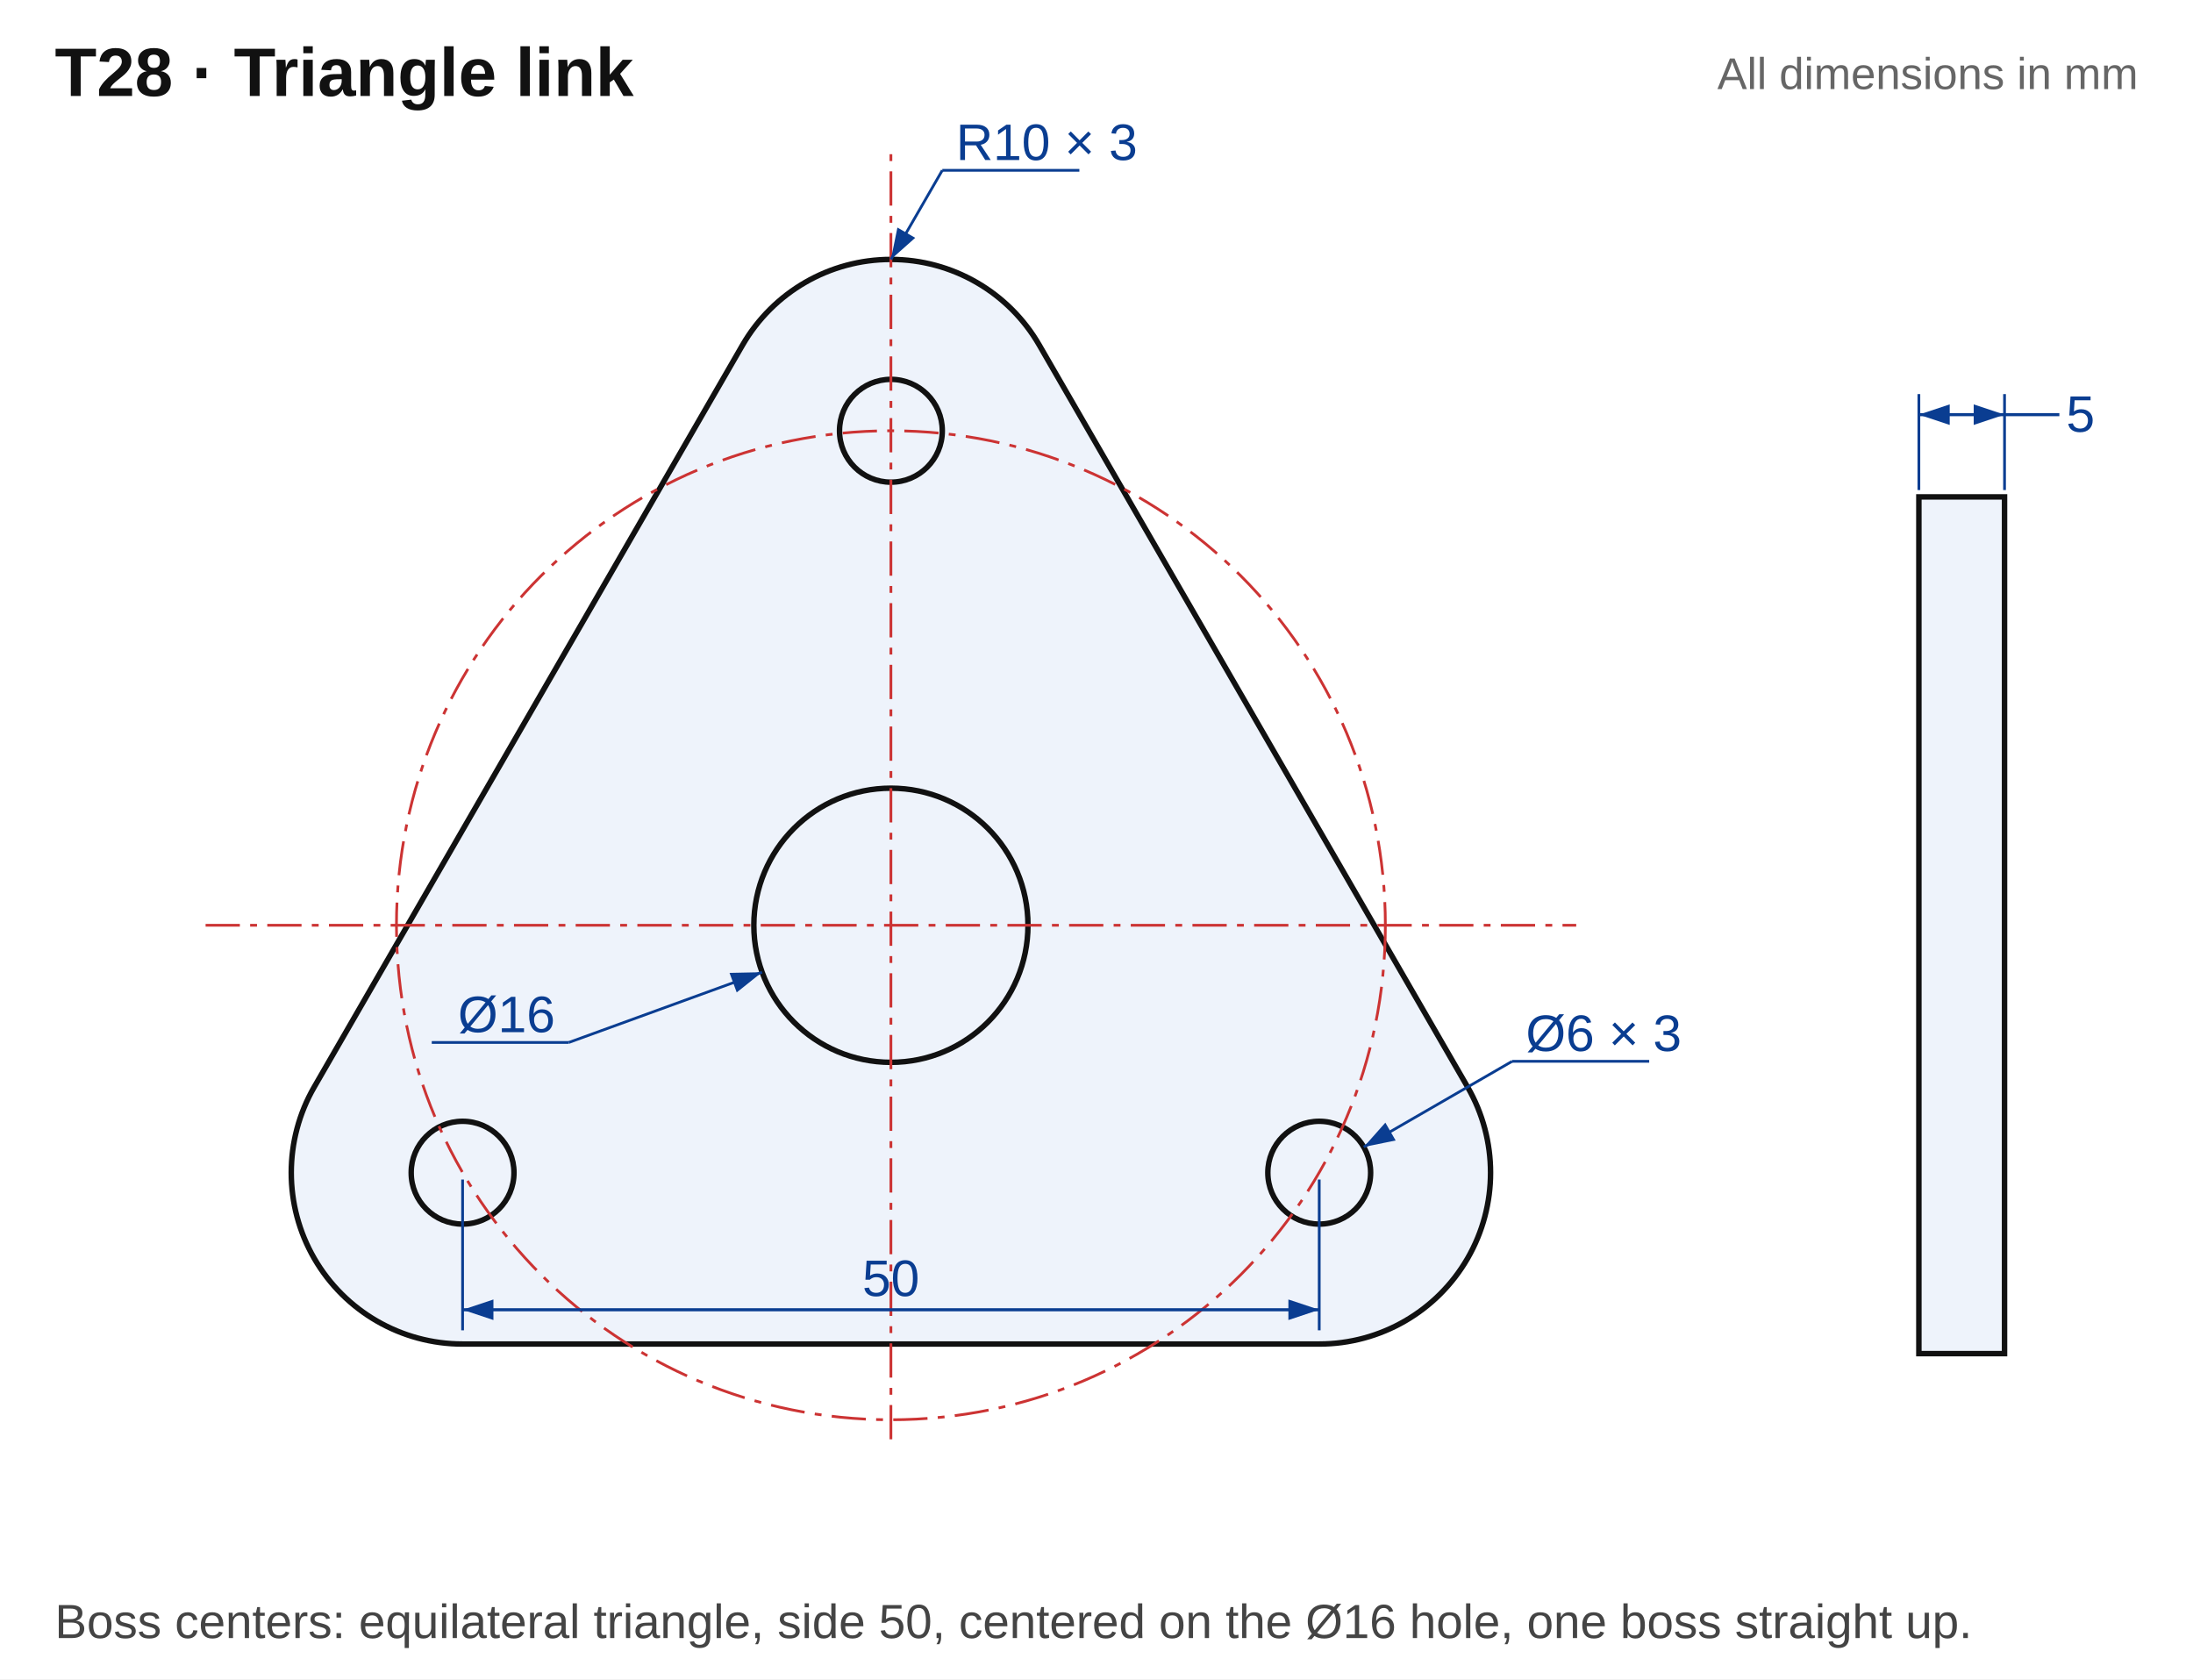
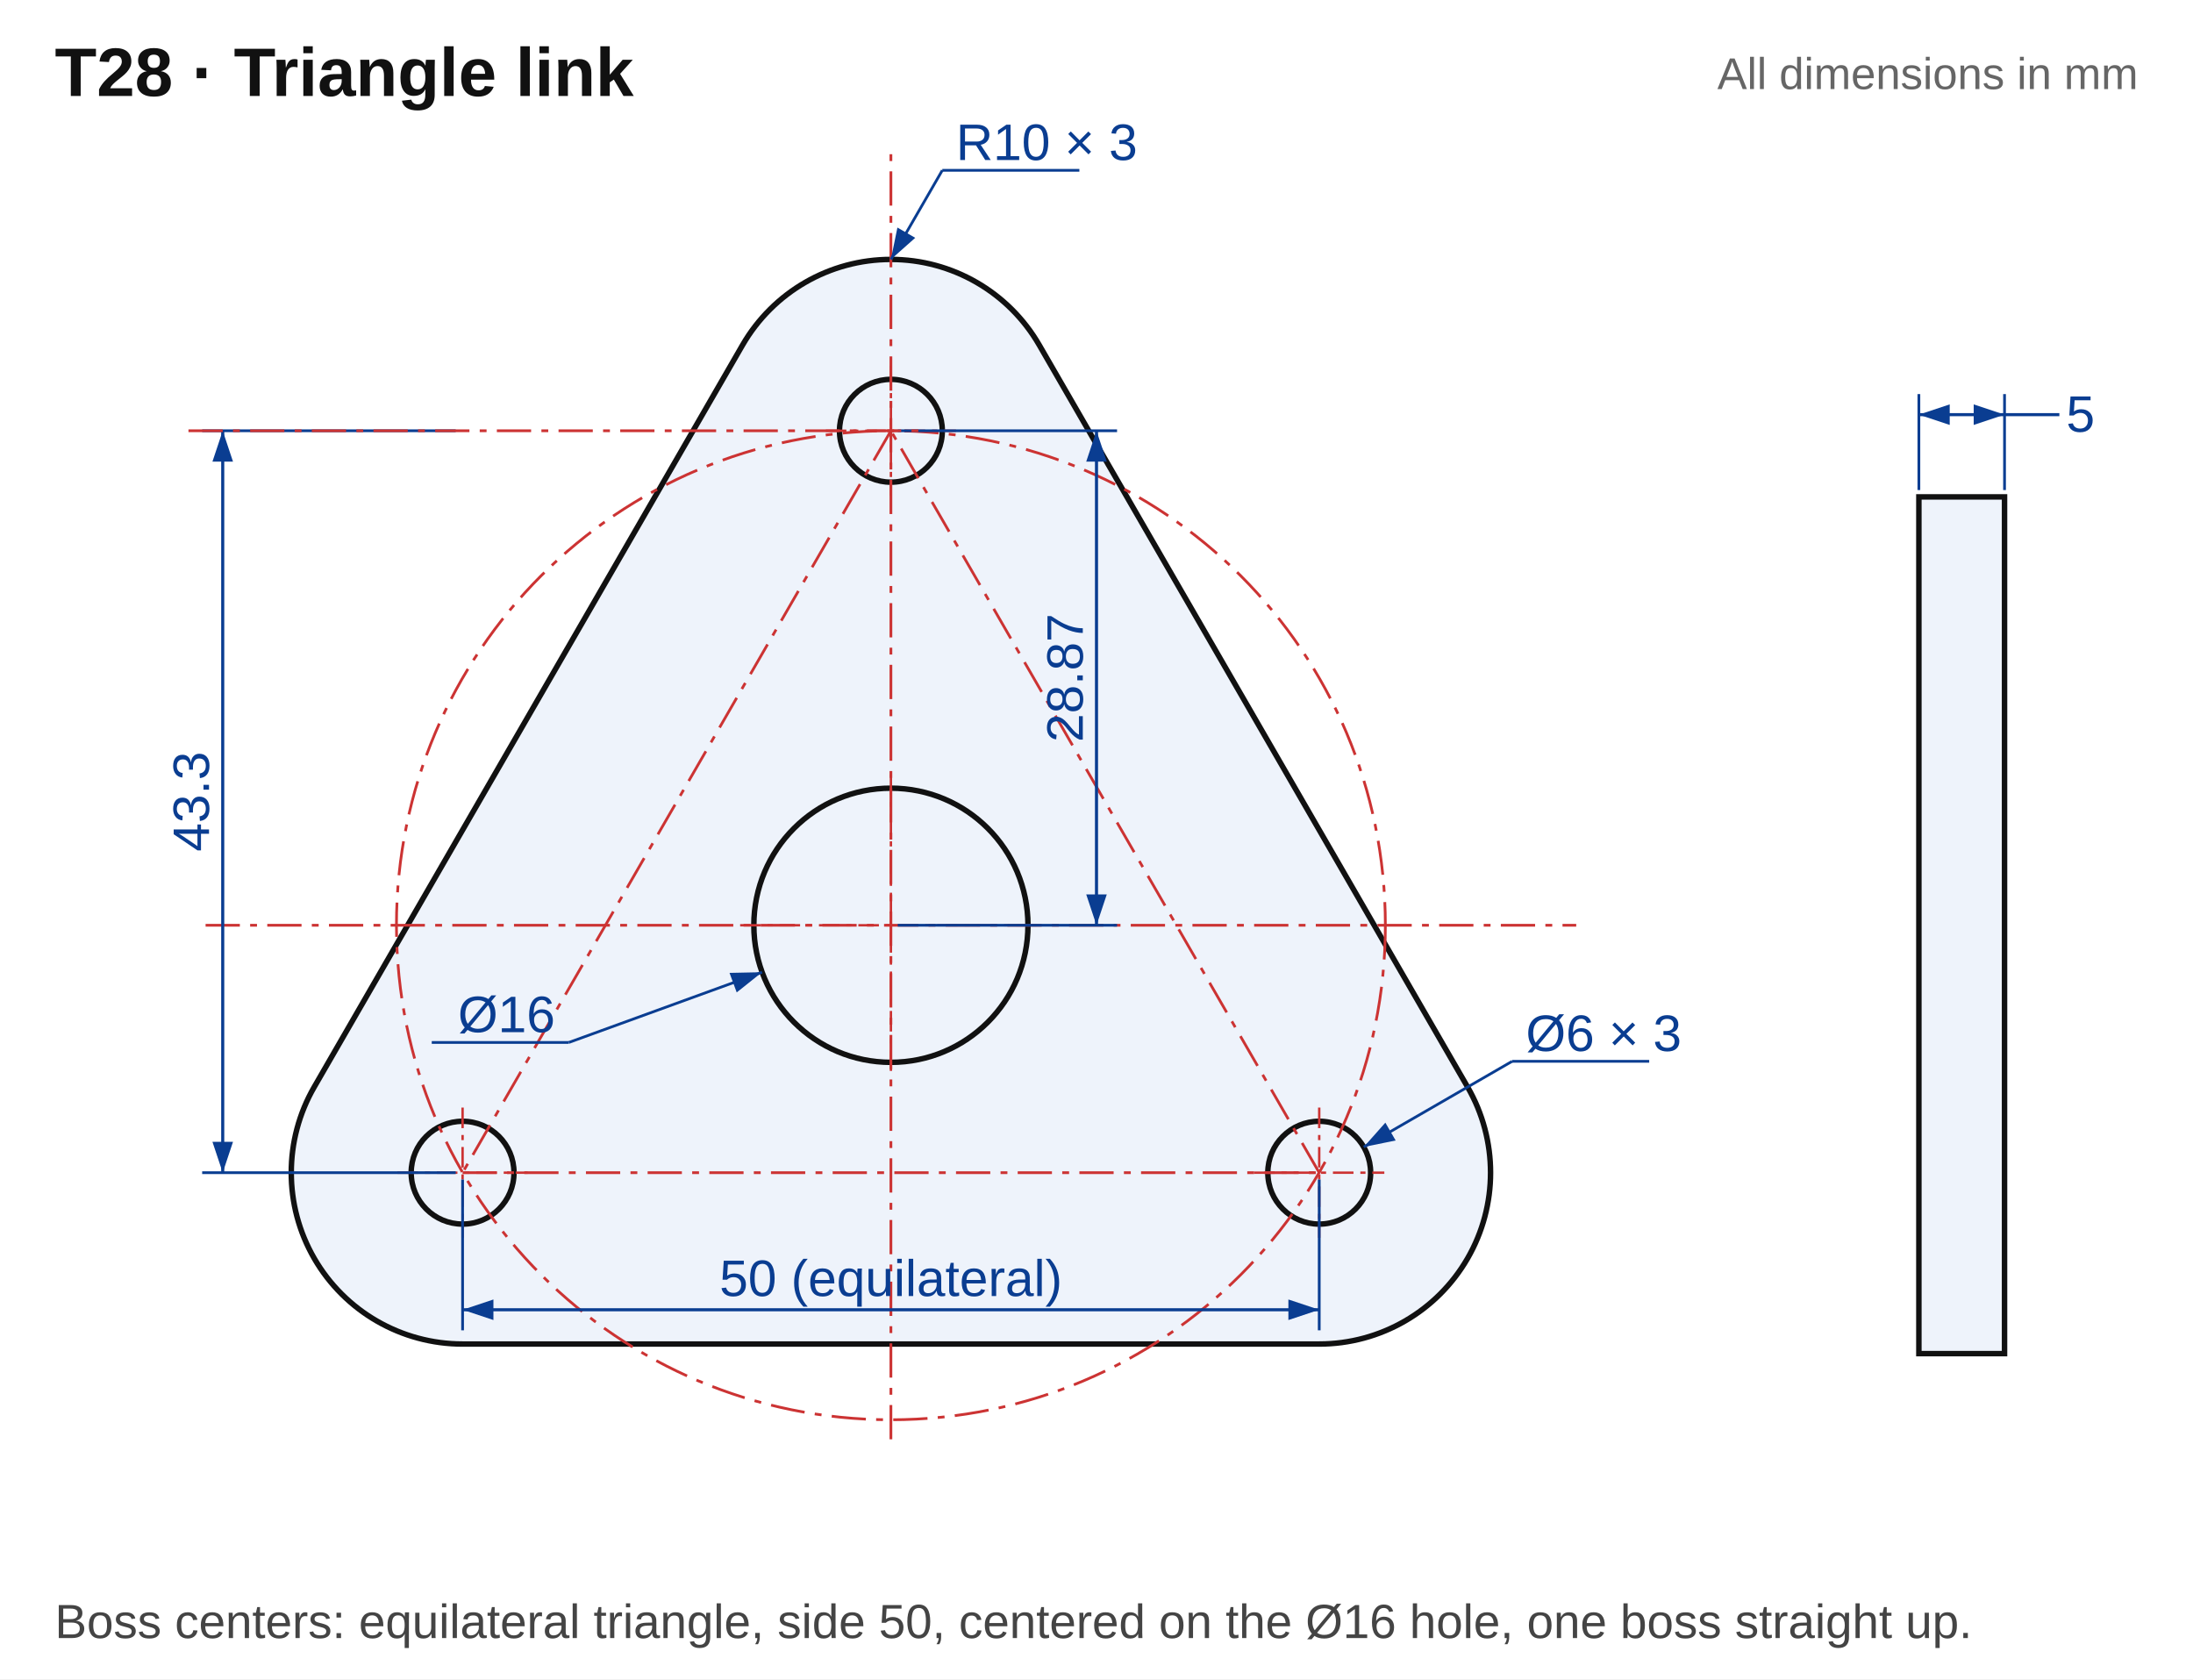
<svg xmlns="http://www.w3.org/2000/svg" viewBox="0 0 640 490" width="640" height="490">
  <rect width="100%" height="100%" fill="white" />
  <text x="16" y="28" font-size="20" font-weight="bold" font-family="Arial,Helvetica,sans-serif" fill="#111">T28 · Triangle link</text>
  <text x="624" y="26" font-size="13" text-anchor="end" font-family="Arial,Helvetica,sans-serif" fill="#666">All dimensions in mm</text>
  <path d="M216.7,100.7 L91.7,317.2 A50.0,50.0 0 0 0 135.0,392.2 L385.0,392.2 A50.0,50.0 0 0 0 428.3,317.2 L303.3,100.7 A50.0,50.0 0 0 0 216.7,100.7 Z " fill="#eef3fb" stroke="#111" stroke-width="1.6" />
  <circle cx="260.0" cy="125.7" r="15.0" fill="none" stroke="#111" stroke-width="1.6" />
+   <g stroke="#c33" stroke-width="0.7" stroke-dasharray="6 2 1.5 2">
+     <line x1="241.0" y1="125.7" x2="279.0" y2="125.7" />
+     <line x1="260.0" y1="106.7" x2="260.0" y2="144.7" />
+   </g>
  <circle cx="135.0" cy="342.2" r="15.0" fill="none" stroke="#111" stroke-width="1.6" />
+   <g stroke="#c33" stroke-width="0.7" stroke-dasharray="6 2 1.5 2">
+     <line x1="116.0" y1="342.2" x2="154.0" y2="342.2" />
+     <line x1="135.0" y1="323.2" x2="135.0" y2="361.2" />
+   </g>
  <circle cx="385.0" cy="342.2" r="15.0" fill="none" stroke="#111" stroke-width="1.6" />
+   <g stroke="#c33" stroke-width="0.7" stroke-dasharray="6 2 1.5 2">
+     <line x1="366.0" y1="342.2" x2="404.0" y2="342.2" />
+     <line x1="385.0" y1="323.2" x2="385.0" y2="361.2" />
+   </g>
  <circle cx="260.0" cy="270.0" r="40.0" fill="none" stroke="#111" stroke-width="1.6" />
+   <g stroke="#c33" stroke-width="0.7" stroke-dasharray="6 2 1.5 2">
+     <line x1="216.0" y1="270.0" x2="304.0" y2="270.0" />
+     <line x1="260.0" y1="226.0" x2="260.0" y2="314.0" />
+   </g>
  <circle cx="260" cy="270" r="144.3" fill="none" stroke="#c33" stroke-width="0.8" stroke-dasharray="10 3 2 3" />
  <line x1="60.0" y1="270.0" x2="460.0" y2="270.0" stroke="#c33" stroke-width="0.8" stroke-dasharray="10 3 2 3" />
  <line x1="260.0" y1="420.0" x2="260.0" y2="45.0" stroke="#c33" stroke-width="0.8" stroke-dasharray="10 3 2 3" />
+   <line x1="260.0" y1="125.7" x2="135.0" y2="342.2" stroke="#c33" stroke-width="0.8" stroke-dasharray="10 3 2 3" />
+   <line x1="135.0" y1="342.2" x2="385.0" y2="342.2" stroke="#c33" stroke-width="0.8" stroke-dasharray="10 3 2 3" />
+   <line x1="385.0" y1="342.2" x2="260.0" y2="125.7" stroke="#c33" stroke-width="0.8" stroke-dasharray="10 3 2 3" />
+   <line x1="133.0" y1="342.2" x2="59.0" y2="342.2" stroke="#0a3d91" stroke-width="0.8" />
+   <line x1="133.0" y1="125.7" x2="59.0" y2="125.7" stroke="#0a3d91" stroke-width="0.8" />
+   <line x1="65.0" y1="342.2" x2="65.0" y2="125.7" stroke="#0a3d91" stroke-width="0.9" />
+   <polygon points="65.0,342.2 62.0,333.2 68.0,333.2" fill="#0a3d91" />
+   <polygon points="65.0,125.7 68.0,134.7 62.0,134.7" fill="#0a3d91" />
+   <text x="61.0" y="233.9" font-size="15" font-family="Arial,Helvetica,sans-serif" text-anchor="middle" fill="#0a3d91" transform="rotate(-90.0 61.0 233.9)">43.3</text>
+   <line x1="262.0" y1="270.0" x2="326.0" y2="270.0" stroke="#0a3d91" stroke-width="0.8" />
+   <line x1="262.0" y1="125.7" x2="326.0" y2="125.7" stroke="#0a3d91" stroke-width="0.8" />
+   <line x1="320.0" y1="270.0" x2="320.0" y2="125.7" stroke="#0a3d91" stroke-width="0.9" />
+   <polygon points="320.0,270.0 317.0,261.0 323.0,261.0" fill="#0a3d91" />
+   <polygon points="320.0,125.7 323.0,134.7 317.0,134.7" fill="#0a3d91" />
+   <text x="316.0" y="197.8" font-size="15" font-family="Arial,Helvetica,sans-serif" text-anchor="middle" fill="#0a3d91" transform="rotate(-90.0 316.0 197.8)">28.87</text>
+   <line x1="55.0" y1="125.7" x2="270.0" y2="125.7" stroke="#c33" stroke-width="0.8" stroke-dasharray="10 3 2 3" />
  <line x1="135.0" y1="344.2" x2="135.0" y2="388.2" stroke="#0a3d91" stroke-width="0.8" />
  <line x1="385.0" y1="344.2" x2="385.0" y2="388.2" stroke="#0a3d91" stroke-width="0.8" />
  <line x1="135.0" y1="382.2" x2="385.0" y2="382.2" stroke="#0a3d91" stroke-width="0.9" />
  <polygon points="135.0,382.2 144.0,379.2 144.0,385.2" fill="#0a3d91" />
  <polygon points="385.0,382.2 376.0,385.2 376.0,379.2" fill="#0a3d91" />
-   <text x="260.0" y="378.2" font-size="15" font-family="Arial,Helvetica,sans-serif" text-anchor="middle" fill="#0a3d91" transform="rotate(2.4426659953639807e-14 260.0 378.2)">50</text>
+   <text x="260.0" y="378.2" font-size="15" font-family="Arial,Helvetica,sans-serif" text-anchor="middle" fill="#0a3d91" transform="rotate(2.4426659953639807e-14 260.0 378.2)">50 (equilateral)</text>
  <line x1="260.0" y1="75.7" x2="275.0" y2="49.7" stroke="#0a3d91" stroke-width="0.8" />
  <polygon points="260.0,75.7 261.9,66.4 267.1,69.4" fill="#0a3d91" />
  <line x1="275.0" y1="49.7" x2="315.0" y2="49.7" stroke="#0a3d91" stroke-width="0.8" />
  <text x="279.0" y="46.7" font-size="15" font-family="Arial,Helvetica,sans-serif" text-anchor="start" fill="#0a3d91">R10 × 3</text>
  <line x1="398.0" y1="334.7" x2="441.3" y2="309.7" stroke="#0a3d91" stroke-width="0.8" />
  <polygon points="398.0,334.7 404.3,327.6 407.3,332.8" fill="#0a3d91" />
  <line x1="441.3" y1="309.7" x2="481.3" y2="309.7" stroke="#0a3d91" stroke-width="0.8" />
  <text x="445.3" y="306.7" font-size="15" font-family="Arial,Helvetica,sans-serif" text-anchor="start" fill="#0a3d91">Ø6 × 3</text>
  <line x1="222.4" y1="283.7" x2="166.0" y2="304.2" stroke="#0a3d91" stroke-width="0.8" />
  <polygon points="222.4,283.7 215.0,289.6 212.9,283.9" fill="#0a3d91" />
  <line x1="166.0" y1="304.2" x2="126.0" y2="304.2" stroke="#0a3d91" stroke-width="0.8" />
  <text x="162.0" y="301.2" font-size="15" font-family="Arial,Helvetica,sans-serif" text-anchor="end" fill="#0a3d91">Ø16</text>
  <rect x="560.0" y="145.0" width="25.0" height="250.0" rx="0.0" fill="#eef3fb" stroke="#111" stroke-width="1.6" />
  <line x1="560.0" y1="143.0" x2="560.0" y2="115.0" stroke="#0a3d91" stroke-width="0.8" />
  <line x1="585.0" y1="143.0" x2="585.0" y2="115.0" stroke="#0a3d91" stroke-width="0.8" />
  <line x1="560.0" y1="121.0" x2="585.0" y2="121.0" stroke="#0a3d91" stroke-width="0.9" />
  <polygon points="560.0,121.0 569.0,118.0 569.0,124.0" fill="#0a3d91" />
  <polygon points="585.0,121.0 576.0,124.0 576.0,118.0" fill="#0a3d91" />
  <line x1="585.0" y1="121.0" x2="601.0" y2="121.0" stroke="#0a3d91" stroke-width="0.9" />
  <text x="603.0" y="126.0" font-size="15" font-family="Arial,Helvetica,sans-serif" text-anchor="start" fill="#0a3d91">5</text>
  <text x="16" y="478" font-size="14" font-family="Arial,Helvetica,sans-serif" fill="#444">Boss centers: equilateral triangle, side 50, centered on the Ø16 hole, one boss straight up.</text>
</svg>
